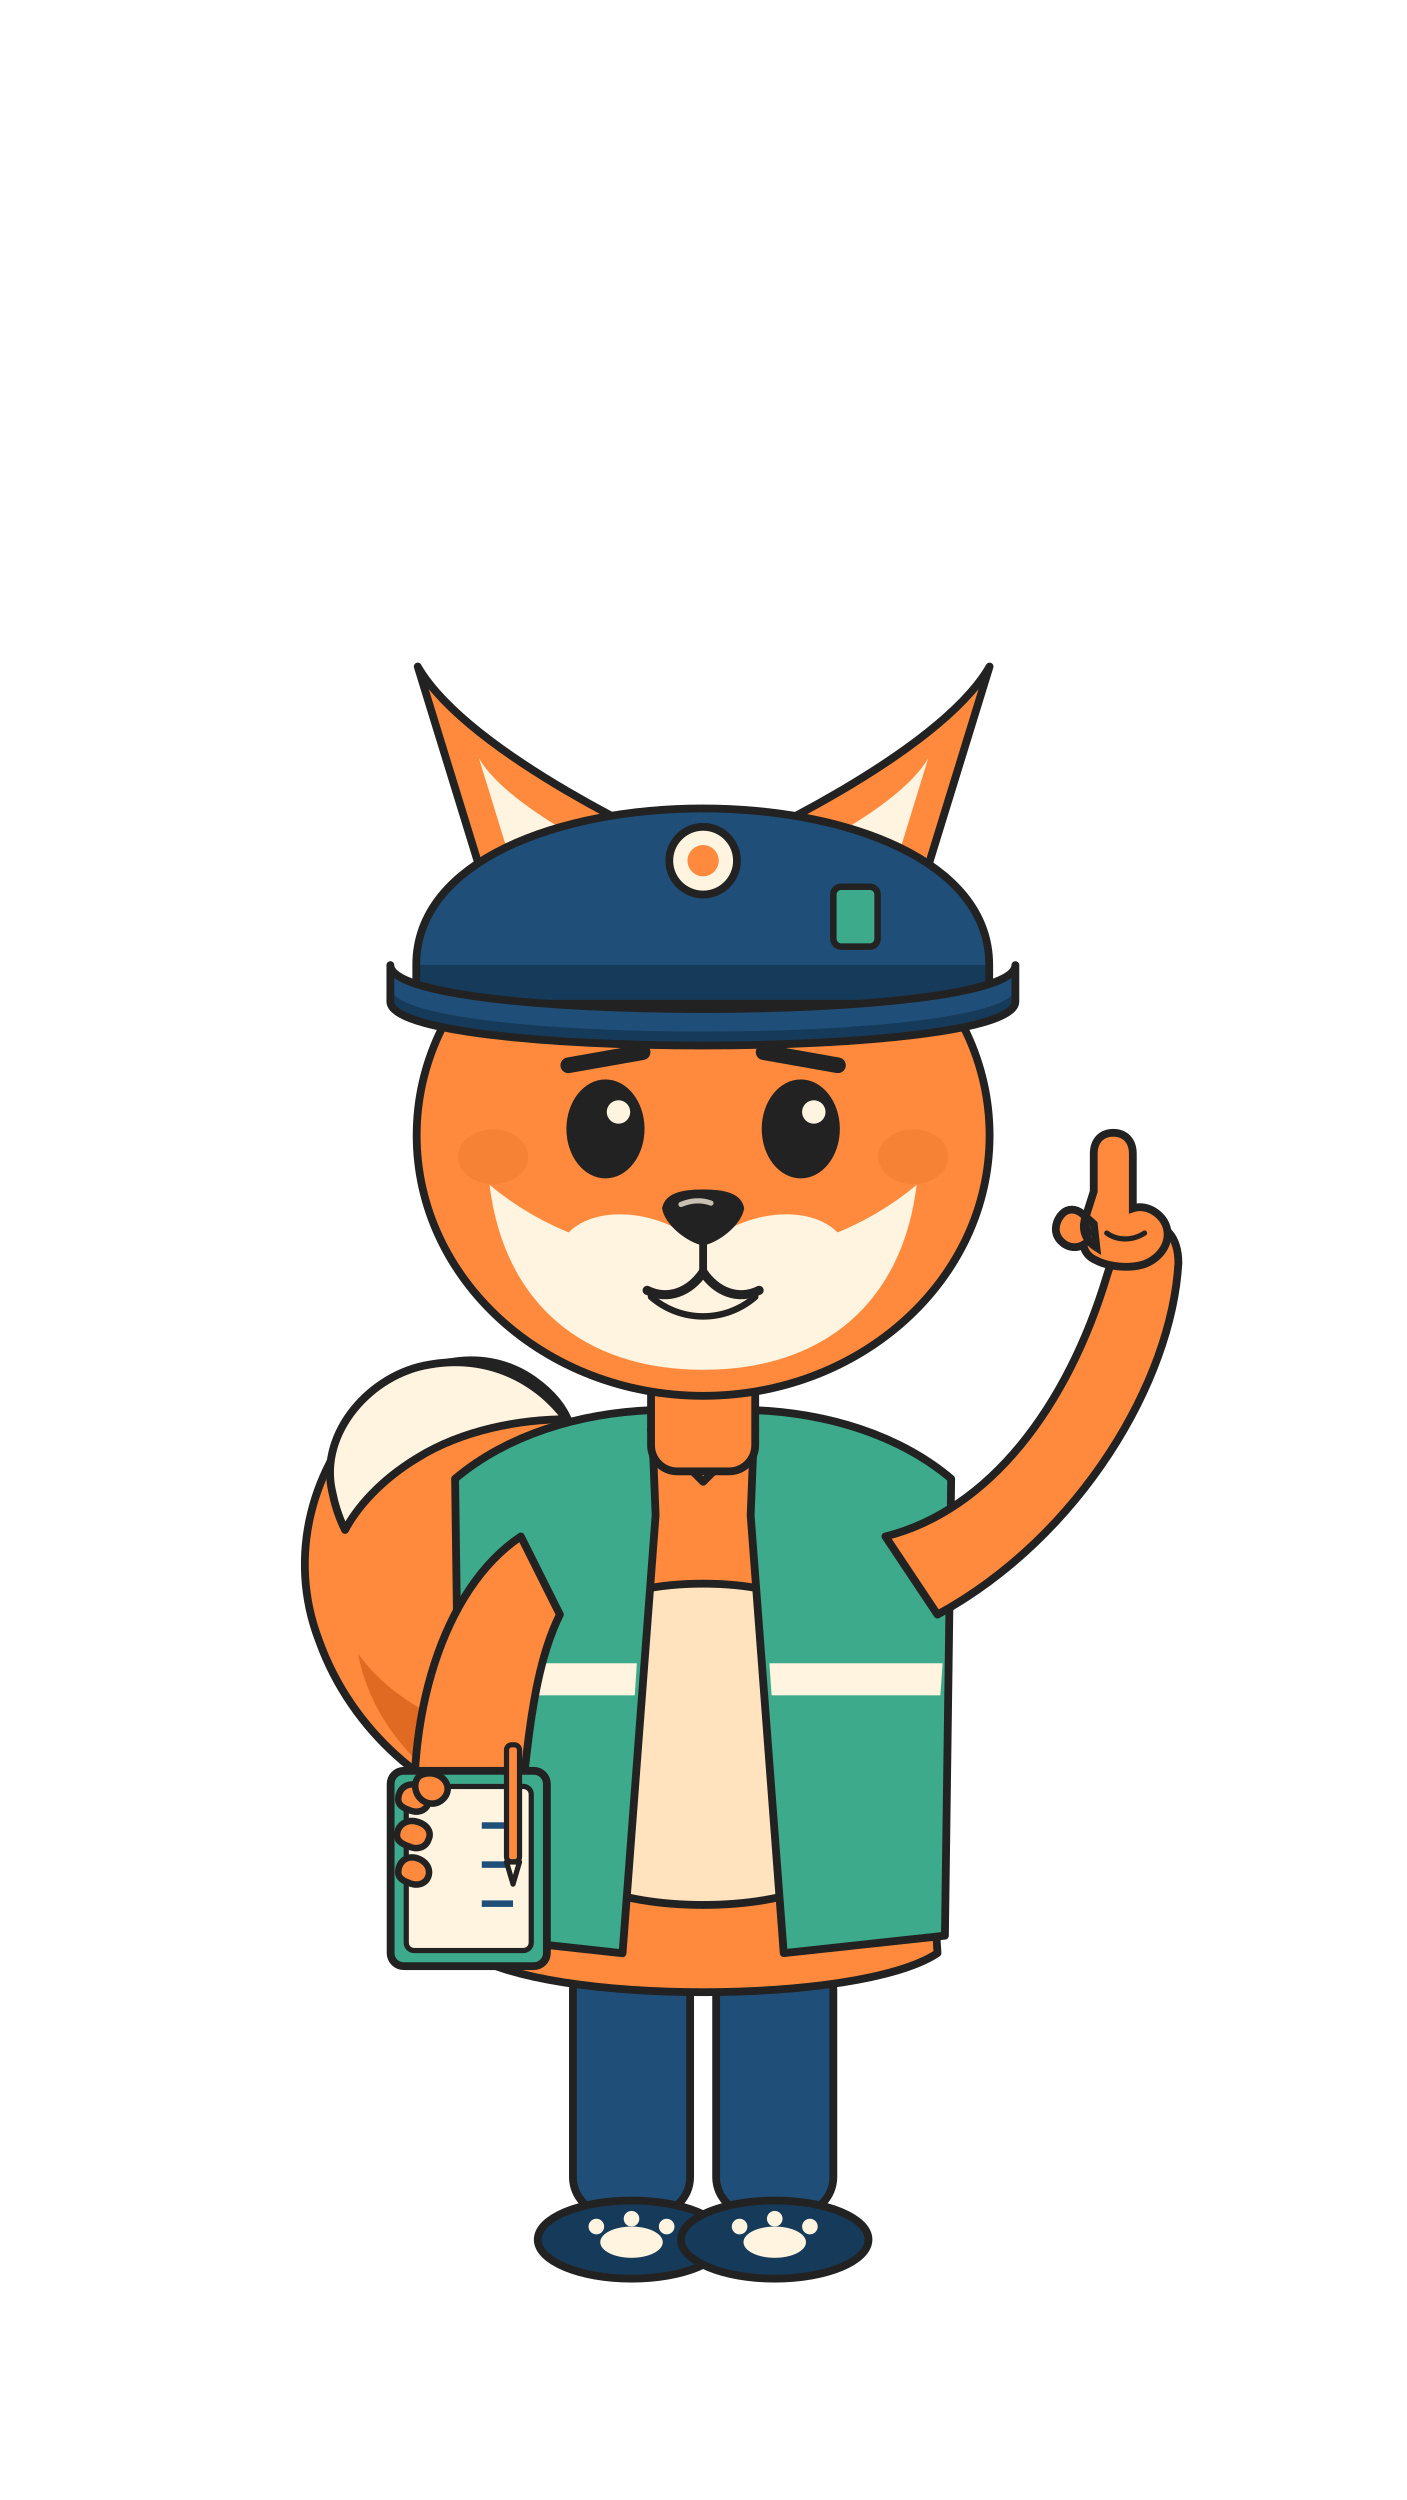
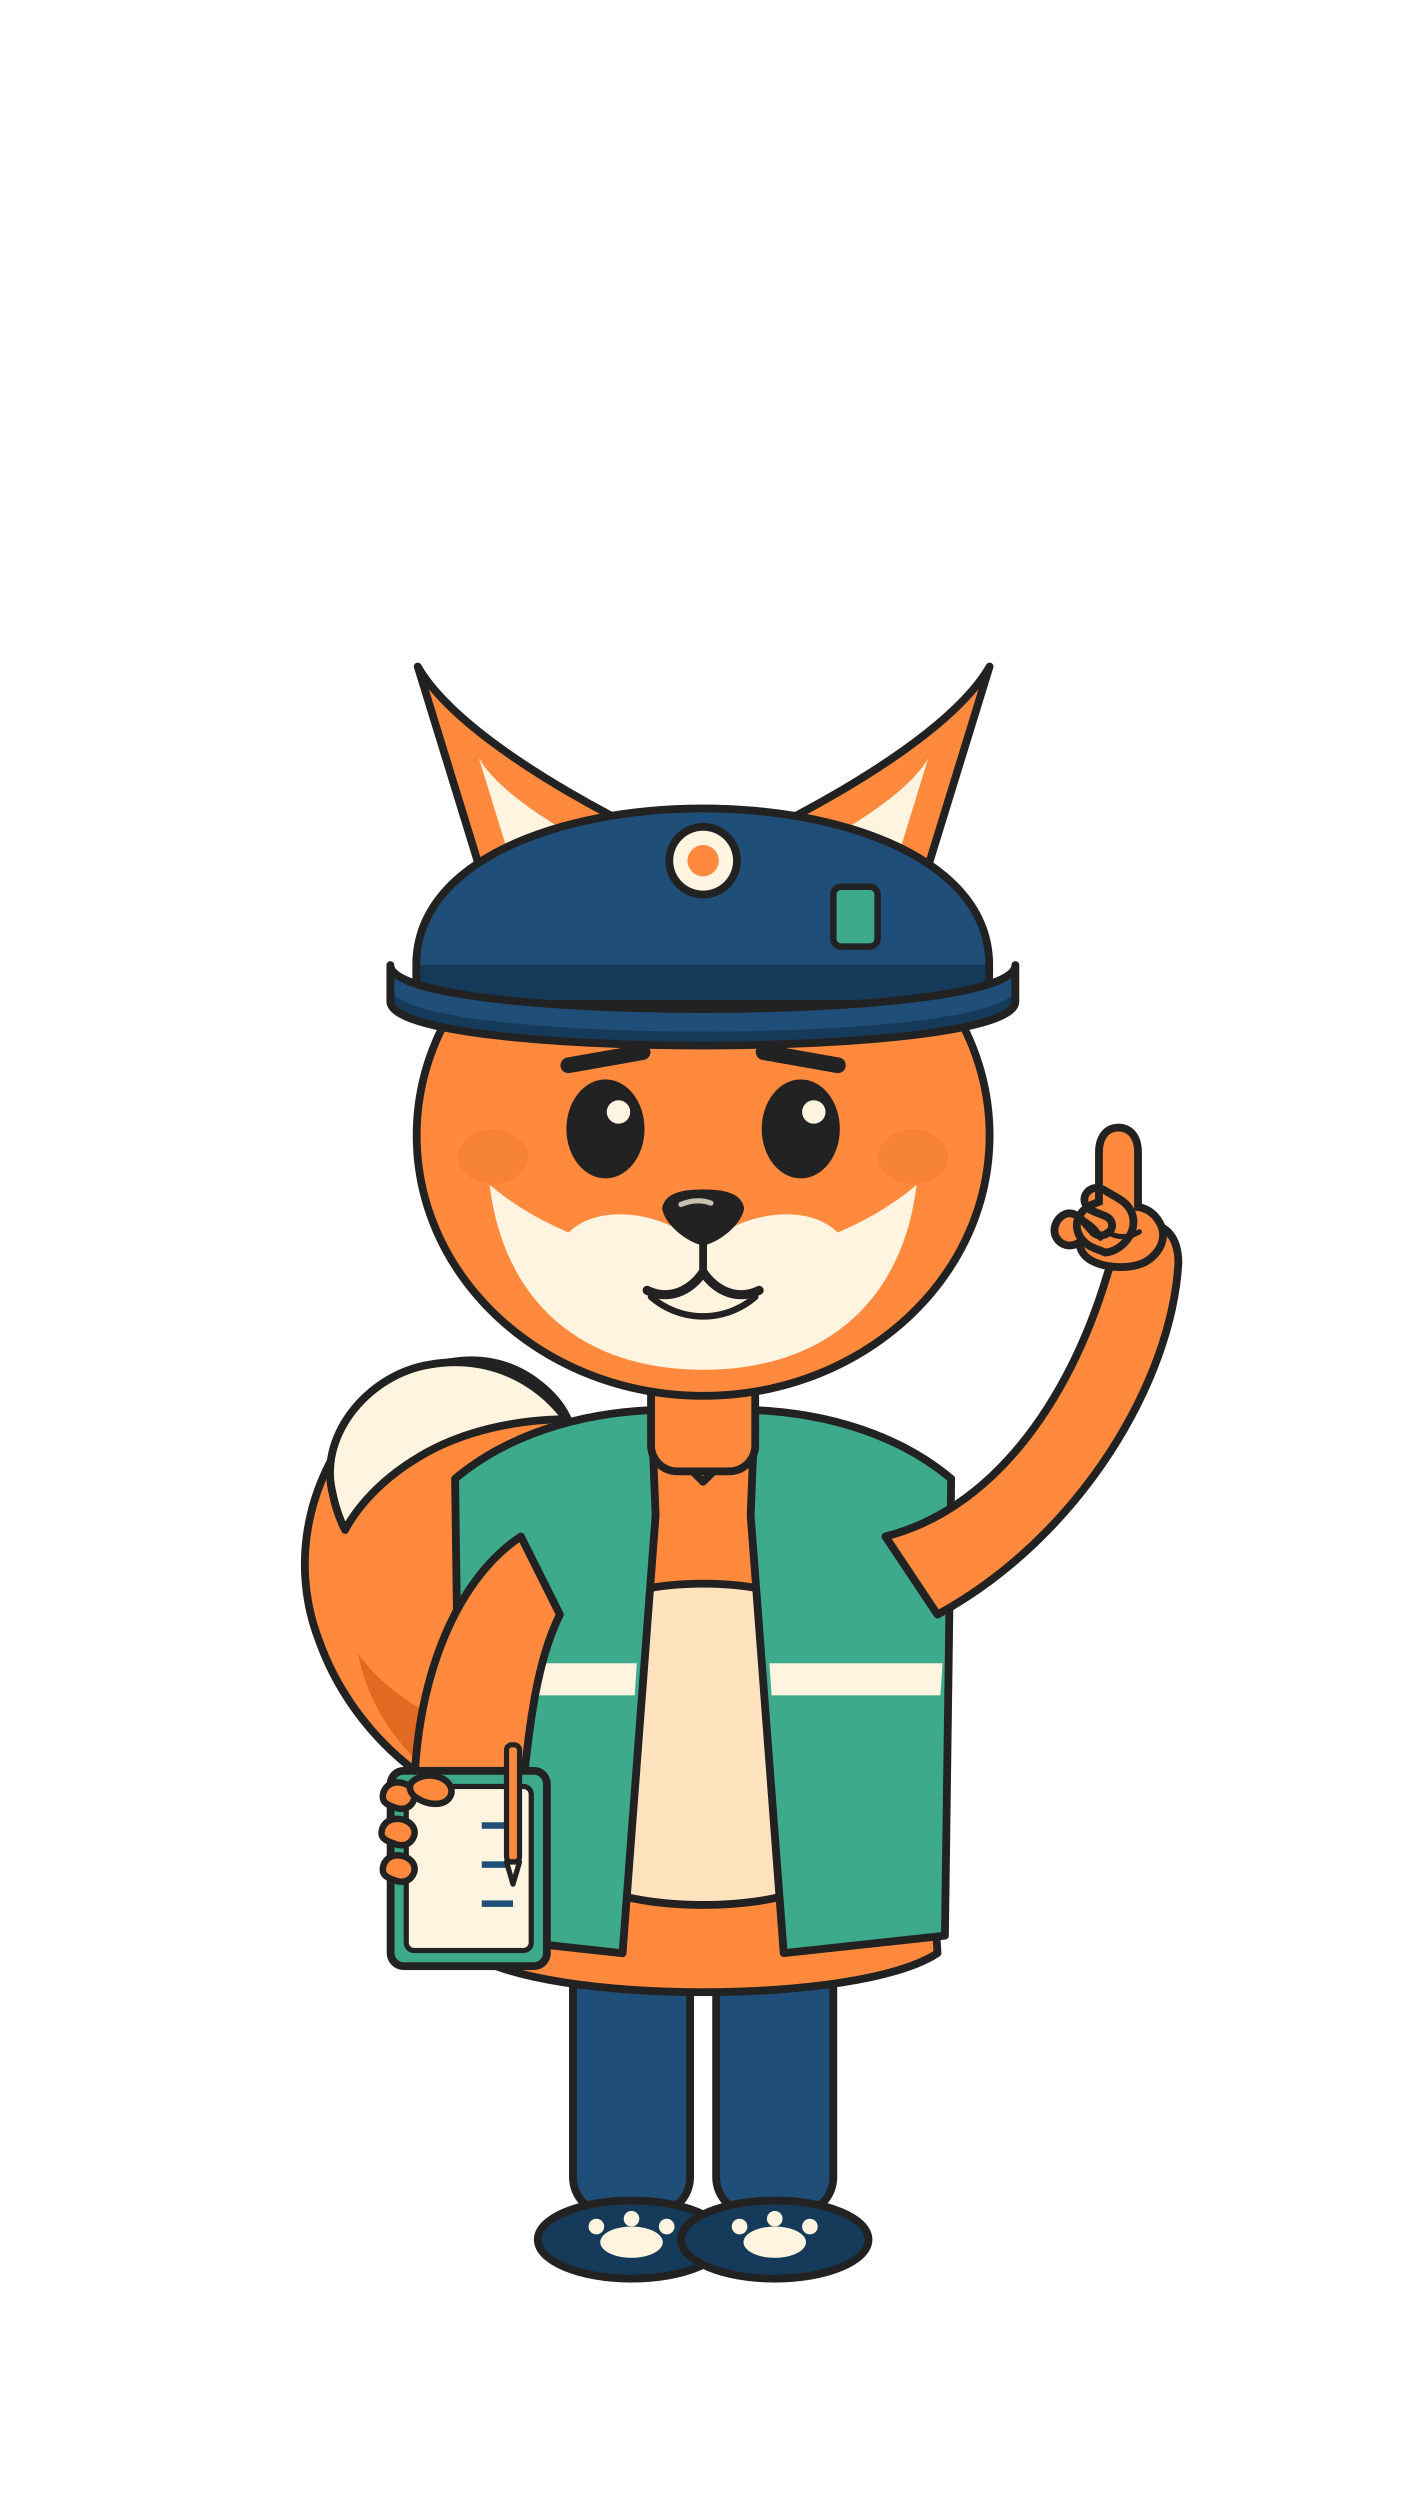
<svg xmlns="http://www.w3.org/2000/svg" version="1.1" id="Слой_1" x="0px" y="0px" viewBox="0 0 1080 1920" style="enable-background:new 0 0 1080 1920;" xml:space="preserve">
  <style type="text/css">
	.st0{fill:none;}
	.st1{fill:#FF8A3D;stroke:#222222;stroke-width:6;stroke-linejoin:round;}
	.st2{fill:#FFF4E0;stroke:#222222;stroke-width:6;stroke-linejoin:round;}
	.st3{fill:#E06A22;}
	.st4{fill:#1F4E79;stroke:#222222;stroke-width:6;}
	.st5{fill:#163A5A;stroke:#222222;stroke-width:6;}
	.st6{fill:#FFF4E0;}
	.st7{fill:#FFE3BF;stroke:#222222;stroke-width:6;stroke-linejoin:round;}
	.st8{fill:#3DAA8C;stroke:#222222;stroke-width:6;stroke-linejoin:round;}
	.st9{fill:none;stroke:#222222;stroke-width:6;stroke-linecap:round;stroke-linejoin:round;}
	.st10{fill:#FF8A3D;stroke:#222222;stroke-width:6;}
	.st11{fill:#3DAA8C;stroke:#222222;stroke-width:6;}
	.st12{fill:#FFF4E0;stroke:#222222;stroke-width:4;}
	.st13{fill:none;stroke:#1F4E79;stroke-width:5;}
	.st14{fill:#FF8A3D;stroke:#222222;stroke-width:4;}
	.st15{fill:#FFF4E0;stroke:#222222;stroke-width:4;stroke-linejoin:round;}
	.st16{fill:#FF8A3D;stroke:#222222;stroke-width:5;}
	.st17{fill:#222222;}
	.st18{display:none;}
	.st19{display:inline;fill:none;stroke:#222222;stroke-width:8;stroke-linecap:round;}
	.st20{display:inline;fill:#222222;}
	.st21{fill:#222222;stroke:#222222;stroke-width:3;stroke-linejoin:round;}
	.st22{opacity:0.75;fill:none;stroke:#FFF4E0;stroke-width:4;stroke-linecap:round;enable-background:new    ;}
	.st23{fill:none;stroke:#222222;stroke-width:6;stroke-linecap:round;}
	.st24{fill:none;stroke:#222222;stroke-width:7;stroke-linecap:round;stroke-linejoin:round;}
	.st25{fill:none;stroke:#222222;stroke-width:5;stroke-linecap:round;}
	.st26{display:inline;fill:#E06A22;}
	.st27{display:inline;opacity:0.75;fill:#FFF4E0;enable-background:new    ;}
	.st28{opacity:0.28;fill:#E06A22;enable-background:new    ;}
	.st29{fill:#1F4E79;}
	.st30{fill:#163A5A;}
	.st31{fill:#FFF4E0;stroke:#222222;stroke-width:6;}
	.st32{fill:#FF8A3D;}
	.st33{fill:#3DAA8C;stroke:#222222;stroke-width:5;}
	.st34{fill:none;stroke:#222222;stroke-width:6;stroke-linejoin:round;}
	.st35{display:inline;fill:none;}
	.st36{display:inline;fill:#FF8A3D;stroke:#222222;stroke-width:6;stroke-linejoin:round;}
	.st37{display:inline;fill:#FF8A3D;stroke:#222222;stroke-width:6;}
	.st38{display:inline;fill:#3DAA8C;stroke:#222222;stroke-width:6;}
	.st39{display:inline;fill:#FFF4E0;}
</style>
  <g id="mascot_root">
    <g id="mascot_tail">
      <circle id="tail_base" class="st0" cx="360" cy="1420" r="2" />
      <path id="tail_fluff" class="st1" d="M390,1395    C330,1380 270,1330 245,1260    C220,1195 240,1125 285,1080    C325,1040 375,1035 410,1060    C438,1080 447,1105 435,1135    C410,1195 400,1265 420,1330    C428,1355 440,1375 450,1390    C430,1405 410,1405 390,1395 Z" />
      <path id="tail_shade" class="st3" d="M390,1395    C330,1375 285,1325 275,1270    C300,1305 345,1330 405,1340    C415,1360 430,1378 450,1390    C430,1405 410,1405 390,1395 Z" />
      <path id="tail_tip" class="st2" d="M255,1145    C245,1100 285,1055 330,1048    C375,1040 413,1060 435,1090    C400,1090 355,1098 320,1120    C292,1137 274,1158 265,1175    C260,1165 257,1155 255,1145 Z" />
    </g>
    <g id="leg_l">
      <path id="leg_l_shape" class="st4" d="M468,1500h34c15.5,0,28,12.5,28,28v144c0,15.5-12.5,28-28,28h-34c-15.5,0-28-12.5-28-28    v-144C440,1512.5,452.5,1500,468,1500z" />
      <ellipse id="foot_l" class="st5" cx="485" cy="1720" rx="72" ry="30" />
      <ellipse id="paw_l_big" class="st6" cx="485" cy="1722" rx="24" ry="12" />
      <circle id="paw_l_toe1" class="st6" cx="458" cy="1710" r="6" />
      <circle id="paw_l_toe2" class="st6" cx="485" cy="1704" r="6" />
      <circle id="paw_l_toe3" class="st6" cx="512" cy="1710" r="6" />
    </g>
    <g id="leg_r">
      <path id="leg_r_shape" class="st4" d="M578,1500h34c15.5,0,28,12.5,28,28v144c0,15.5-12.5,28-28,28h-34c-15.5,0-28-12.5-28-28    v-144C550,1512.5,562.5,1500,578,1500z" />
      <ellipse id="foot_r" class="st5" cx="595" cy="1720" rx="72" ry="30" />
      <ellipse id="paw_r_big" class="st6" cx="595" cy="1722" rx="24" ry="12" />
      <circle id="paw_r_toe1" class="st6" cx="568" cy="1710" r="6" />
      <circle id="paw_r_toe2" class="st6" cx="595" cy="1704" r="6" />
      <circle id="paw_r_toe3" class="st6" cx="622" cy="1710" r="6" />
    </g>
    <g id="torso">
      <path id="torso_shape" class="st1" d="M380,1180c0-60,80-90,160-90s160,30,160,90l20,320c-60,40-300,40-360,0L380,1180z" />
      <path id="belly" class="st7" d="M465,1235c15-25,135-25,150,0l10,213c-40,20-130,20-170,0L465,1235z" />
      <path id="vest_right" class="st8" d="M579.7,1083c55.6,2.2,111.1,19.1,150.8,52.7l-4.8,350.9L601.9,1500l-25.4-336.3L579.7,1083z" />
      <path id="vest_left" class="st8" d="M500.3,1083c-55.6,2.2-111.1,19.1-150.8,52.7l4.8,350.9l123.8,13.5l25.4-336.3L500.3,1083z" />
      <path id="vest_collar" class="st9" d="M500,1098l40,40l40-40" />
      <path id="vest_stripe_r" class="st6" d="M590.9,1277.4h133l-1.7,24.6H592.6L590.9,1277.4z" />
      <path id="vest_stripe_l" class="st6" d="M489.1,1277.4h-133l1.7,24.6h129.7L489.1,1277.4z" />
    </g>
    <g id="arm_l">
      <circle id="shoulder_l" class="st0" cx="400" cy="1200" r="2" />
      <path id="arm_l_shape" class="st1" d="M400,1180c-60,40-90,140-80,240c5,40,50,50,70,20c15-40,10-140,40-200L400,1180z" />
      <circle id="hand_l" class="st10" cx="360" cy="1440" r="42" />
    </g>
    <g id="notebook">
      <path id="notebook_cover" class="st11" d="M310,1360h100c5.5,0,10,4.5,10,10v130c0,5.5-4.5,10-10,10H310c-5.5,0-10-4.5-10-10v-130    C300,1364.5,304.5,1360,310,1360z" />
      <path id="notebook_page" class="st12" d="M318,1372h84c3.3,0,6,2.7,6,6v114c0,3.3-2.7,6-6,6h-84c-3.3,0-6-2.7-6-6v-114    C312,1374.7,314.7,1372,318,1372z" />
      <line id="notebook_line_1" class="st13" x1="370" y1="1402" x2="394" y2="1402" />
      <line id="notebook_line_2" class="st13" x1="370" y1="1432" x2="394" y2="1432" />
      <line id="notebook_line_3" class="st13" x1="370" y1="1462" x2="394" y2="1462" />
      <g id="pencil">
        <path id="pencil_body" class="st14" d="M393,1340h2c2.2,0,4,1.8,4,4v82c0,2.2-1.8,4-4,4h-2c-2.2,0-4-1.8-4-4v-82     C389,1341.8,390.8,1340,393,1340z" />
        <polygon id="pencil_tip" class="st15" points="389,1430 394,1447 399,1430    " />
      </g>
      <g id="fingers_l">
-         <path id="finger_l_1" class="st16" d="M306,1380     C307,1373 313,1369 320,1371     C327,1373 331,1379 329,1385     C327,1391 320,1393 314,1390     C308,1388 305,1385 306,1380 Z" />
-         <path id="finger_l_2" class="st16" d="M305,1408     C306,1401 313,1397 320,1399     C328,1401 332,1407 329,1413    C327,1419 320,1421 314,1418    C308,1416 304,1413 305,1408 Z" />
-         <path id="finger_l_3" class="st16" d="M306,1436     C307,1429 313,1425 320,1427     C327,1429 331,1435 329,1441    C327,1447 320,1449 314,1446    C308,1444 305,1441 306,1436 Z" />
-         <path id="thumb_l" class="st16" d="M322,1364    C329,1360 338,1362 342,1368    C346,1374 343,1381 337,1384    C331,1387 324,1384 321,1379    C318,1374 318,1368 322,1364 Z" />
+         <path id="finger_l_1" class="st16" d="M294,1380     C294,1373 300,1368 307,1369     C315,1370 320,1376 318,1382     C316,1388 310,1391 303,1388     C297,1386 294,1384 294,1380 Z" />
+         <path id="finger_l_2" class="st16" d="M293,1408     C293,1401 299,1396 307,1397     C315,1398 320,1404 318,1410     C316,1416 310,1419 303,1416     C297,1414 293,1412 293,1408 Z" />
+         <path id="finger_l_3" class="st16" d="M294,1436     C294,1429 300,1424 307,1425     C315,1426 320,1432 318,1438     C316,1444 310,1447 303,1444     C297,1442 294,1440 294,1436 Z" />
+         <path id="thumb_l" class="st16" d="M316,1369     C322,1363 332,1362 340,1366     C347,1370 349,1377 344,1382     C339,1387 329,1386 322,1382     C316,1379 313,1374 316,1369 Z" />
      </g>
    </g>
    <g id="neck_group">
      <circle id="neck" class="st0" cx="540" cy="1100" r="2" />
      <path id="neck_shape" class="st10" d="M520,1040h40c11,0,20,9,20,20v50c0,11-9,20-20,20h-40c-11,0-20-9-20-20v-50    C500,1049,509,1040,520,1040z" />
    </g>
    <g id="head">
      <g id="ear_r">
        <circle id="ear_base_r" class="st0" cx="660" cy="751.9" r="2" />
        <path id="ear_r_outer" class="st1" d="M680,771.9l80-260c-39.2,68.4-200,140-200,140L680,771.9z" />
        <path id="ear_r_outer_00000032618503597196450460000009532253342876689794_" class="st6" d="M665.1,737.6l47.8-155.3     C689.5,623.2,593.5,666,593.5,666L665.1,737.6z" />
      </g>
      <g id="ear_l">
        <circle id="ear_base_l" class="st0" cx="420.8" cy="751.9" r="2" />
        <path id="ear_l_outer_00000140717819229899656130000006764216456367183752_" class="st1" d="M400.8,771.9l-80-260     c39.2,68.4,200,140,200,140L400.8,771.9z" />
        <path id="ear_l_outer" class="st6" d="M415.6,737.6l-47.8-155.3c23.4,40.8,119.4,83.6,119.4,83.6L415.6,737.6z" />
      </g>
      <ellipse id="face" class="st10" cx="540" cy="872" rx="220" ry="200" />
      <g id="eyes_open">
        <ellipse id="eye_l_open" class="st17" cx="465" cy="867" rx="30" ry="38" />
        <ellipse id="eye_r_open" class="st17" cx="615" cy="867" rx="30" ry="38" />
        <circle id="eye_l_glint" class="st6" cx="475" cy="854" r="9" />
        <circle id="eye_r_glint" class="st6" cx="625" cy="854" r="9" />
      </g>
      <g id="eyes_closed" class="st18">
        <path id="eye_l_closed" class="st19" d="M435,867c20,10,40,10,60,0" />
        <path id="eye_r_closed" class="st19" d="M585,867c20,10,40,10,60,0" />
      </g>
      <g id="eyes_happy" class="st18">
        <path id="eye_l_happy" class="st19" d="M435,877c20-20,40-20,60,0" />
        <path id="eye_r_happy" class="st19" d="M585,877c20-20,40-20,60,0" />
      </g>
      <g id="brows_neutral">
        <path id="brow_l_neutral" class="st17" d="M492.5,802.1l-57.1,10.1c-3.3,0.6-5.4,3.7-4.9,7l0,0c0.6,3.3,3.7,5.4,7,4.9l57.1-10.1     c3.3-0.6,5.4-3.7,4.9-7l0,0C498.9,803.7,495.8,801.5,492.5,802.1z" />
        <path id="brow_r_neutral" class="st17" d="M587.5,802.1l57.1,10.1c3.3,0.6,5.4,3.7,4.9,7l0,0c-0.6,3.3-3.7,5.4-7,4.9l-57.1-10.1     c-3.3-0.6-5.4-3.7-4.9-7l0,0C581.1,803.7,584.2,801.5,587.5,802.1z" />
      </g>
      <g id="brows_up" class="st18">
        <path id="brow_l_up" class="st20" d="M436,787h58c3.3,0,6,2.7,6,6l0,0c0,3.3-2.7,6-6,6h-58c-3.3,0-6-2.7-6-6l0,0     C430,789.7,432.7,787,436,787z" />
        <path id="brow_r_up" class="st20" d="M586,787h58c3.3,0,6,2.7,6,6l0,0c0,3.3-2.7,6-6,6h-58c-3.3,0-6-2.7-6-6l0,0     C580,789.7,582.7,787,586,787z" />
      </g>
      <g>
        <path id="muzzle" class="st6" d="M376,910c38.3,32,92.9,56,164,56s125.7-24,164-56c-10.9,90-71.1,142-164,142S386.9,1000,376,910     z" />
        <path id="muzzle_lobe_r" class="st6" d="M643.8,947.1c-21.9-23.4-76.5-18.7-109.3,15.6c10.9,37.4,41.9,48.3,72.8,31.2     C627.4,982.9,638.3,965.8,643.8,947.1z" />
        <path id="muzzle_lobe_l" class="st6" d="M436.2,947.1c21.9-23.4,76.5-18.7,109.3,15.6c-10.9,37.4-41.9,48.3-72.8,31.2     C452.6,982.9,441.7,965.8,436.2,947.1z" />
      </g>
      <path id="nose" class="st21" d="M510,928c2-10,13-13,30-13s28,3,30,13c-2,12-19,25-30,27C529,953,512,940,510,928z" />
      <path id="nose_glint" class="st22" d="M523,925c8-3.3,15.7-3.7,23-1" />
      <g id="mouth_smile">
        <path id="philtrum" class="st23" d="M540,952v25" />
        <path id="smile_path" class="st24" d="M540,977c-10,15-27,22-43,14 M540,977c10,15,27,22,43,14" />
        <path id="smile_lower" class="st25" d="M500,996c23,20,57,20,80,0" />
      </g>
      <g id="mouth_open" class="st18">
        <path id="mouth_open_shape" class="st20" d="M505,980c5-17,25-19,35-7c10-12,30-10,35,7c4,21-15,40-35,40S501,1001,505,980z" />
        <path id="tongue" class="st26" d="M520,1002c13.3-7.3,26.7-7.3,40,0c-3.3,10-10,15-20,15S523.3,1012,520,1002z" />
      </g>
      <g id="mouth_wow" class="st18">
        <ellipse id="mouth_wow_circle" class="st20" cx="540" cy="996" rx="19" ry="27" />
        <ellipse id="mouth_wow_glint" class="st27" cx="534" cy="986" rx="5" ry="7" />
      </g>
      <ellipse id="cheek_r" class="st28" cx="701.3" cy="888.4" rx="27" ry="21" />
      <ellipse id="cheek_l" class="st28" cx="378.7" cy="888.4" rx="27" ry="21" />
    </g>
    <g id="helmet">
      <path id="helmet_dome" class="st29" d="M319.7,741c0-160,440-160,440,0v30h-440V741z" />
      <path id="helmet_shade" class="st30" d="M318.4,741h441.4v30H318.4V741z" />
      <circle id="helmet_lamp" class="st31" cx="540" cy="661" r="26" />
      <circle id="helmet_lamp_core" class="st32" cx="540" cy="661" r="12" />
      <path id="helmet_badge" class="st33" d="M646,681h22c3.3,0,6,2.7,6,6v34c0,3.3-2.7,6-6,6h-22c-3.3,0-6-2.7-6-6v-34    C640,683.7,642.7,681,646,681z" />
      <path id="helmet_dome_00000177448005970011469510000003922529479375104905_" class="st34" d="M319.7,740.9c0-160,440-160,440,0v30    h-440V740.9z" />
      <path id="helmet_visor" class="st29" d="M300,741.5c0,45,480,45,480,0v28c0,45-480,45-480,0V741.5z" />
      <path id="helmet_visor_00000047770413116469546630000004359206333670694311_" class="st30" d="M300,758.5c0,45,480,45,480,0v11    c0,45-480,45-480,0V758.5z" />
      <path id="helmet_visor_00000114056246138900123340000000171707712890860959_" class="st34" d="M299.8,741.2c0,45,480,45,480,0v28    c0,45-480,45-480,0V741.2z" />
    </g>
    <g id="arm_r_point">
      <circle id="shoulder_r" class="st0" cx="680" cy="1200" r="2" />
      <path id="arm_r_point_shape" class="st1" d="M680,1180c80-20,140-100,170-200c15-50,55-50,55-10c-5,90-75,210-185,270L680,1180z" />
-       <path id="hand_r_point" class="st10" d="M842,958    C834,953 831,945 833,937    L840,915    L840,886    C840,876 846,870 855,870    C864,870 870,876 870,886    L870,928    C879,925 889,930 894,938    C901,950 894,964 881,970    C870,975 851,973 842,968    C837,966 833,962 832,956    C825,960 817,957 813,951    C809,945 811,937 816,932    C820,928 826,928 831,932    L840,940 Z" />
-       <path id="hand_r_finger_fold" d="M850,947 C858,953 870,953 879,947" fill="none" stroke="#222222" stroke-width="4" stroke-linecap="round" />
-       <path id="hand_r_thumb_fold" d="M833,938 C837,944 837,950 834,955" fill="none" stroke="#222222" stroke-width="4" stroke-linecap="round" />
+       <path id="hand_r_point" class="st10" d="M844,960    C834,957 827,950 827,941    C827,934 832,928 839,925    L844,923    L844,885    C844,873 850,866 859,866    C868,866 874,873 874,885    L874,927    C882,928 889,934 892,942    C896,952 890,963 880,969    C869,975 850,974 840,969    C833,966 829,960 829,954    C822,959 814,956 811,950    C808,944 811,936 817,933    C822,930 828,933 832,938    L840,947    C844,950 849,949 852,946    C856,942 854,936 849,934    L839,930    C834,928 831,922 834,917    C837,912 843,911 848,914    L860,921    C868,926 872,934 870,943    C868,952 859,961 849,962 Z" />
+       <path id="hand_r_finger_fold" d="M850,946 C858,951 867,951 875,946" fill="none" stroke="#222222" stroke-width="4" stroke-linecap="round" />
+       <path id="hand_r_thumb_fold" d="M834,938 C840,942 844,946 845,951" fill="none" stroke="#222222" stroke-width="4" stroke-linecap="round" />
    </g>
    <g id="arm_r_wave" class="st18">
      <circle id="shoulder_r_wave" class="st35" cx="680" cy="1200" r="2" />
      <path id="arm_r_wave_shape" class="st36" d="M680,1180c80-40,140-180,120-300c-10-60,50-70,60-20c20,130-10,310-140,380L680,1180z    " />
      <path id="hand_r_wave" class="st37" d="M793,850    C783,844 781,833 787,824    C789,820 793,817 798,817    L798,802    C798,792 804,786 812,786    C820,786 826,792 826,802    L826,810    L826,793    C826,782 833,776 842,776    C851,776 858,783 858,793    L858,814    L858,804    C858,795 864,789 872,789    C880,789 886,796 886,805    L886,836    C886,859 871,877 850,877    C831,877 814,867 806,853    C801,854 796,853 793,850 Z" />
      <path id="wave_finger_1" d="M805,826 C812,830 819,830 826,826" fill="none" stroke="#222222" stroke-width="4" stroke-linecap="round" />
      <path id="wave_finger_2" d="M831,820 C839,824 847,824 854,820" fill="none" stroke="#222222" stroke-width="4" stroke-linecap="round" />
      <path id="wave_finger_3" d="M862,825 C869,829 876,829 882,825" fill="none" stroke="#222222" stroke-width="4" stroke-linecap="round" />
    </g>
    <g id="lang_accent" class="st18">
      <path id="lang_scarf" class="st38" d="M475,1050h130c13.8,0,25,11.2,25,25l0,0c0,13.8-11.2,25-25,25H475c-13.8,0-25-11.2-25-25    l0,0C450,1061.2,461.2,1050,475,1050z" />
      <rect id="lang_scarf_stripe" x="450" y="1068" class="st39" width="180" height="14" />
    </g>
  </g>
</svg>
